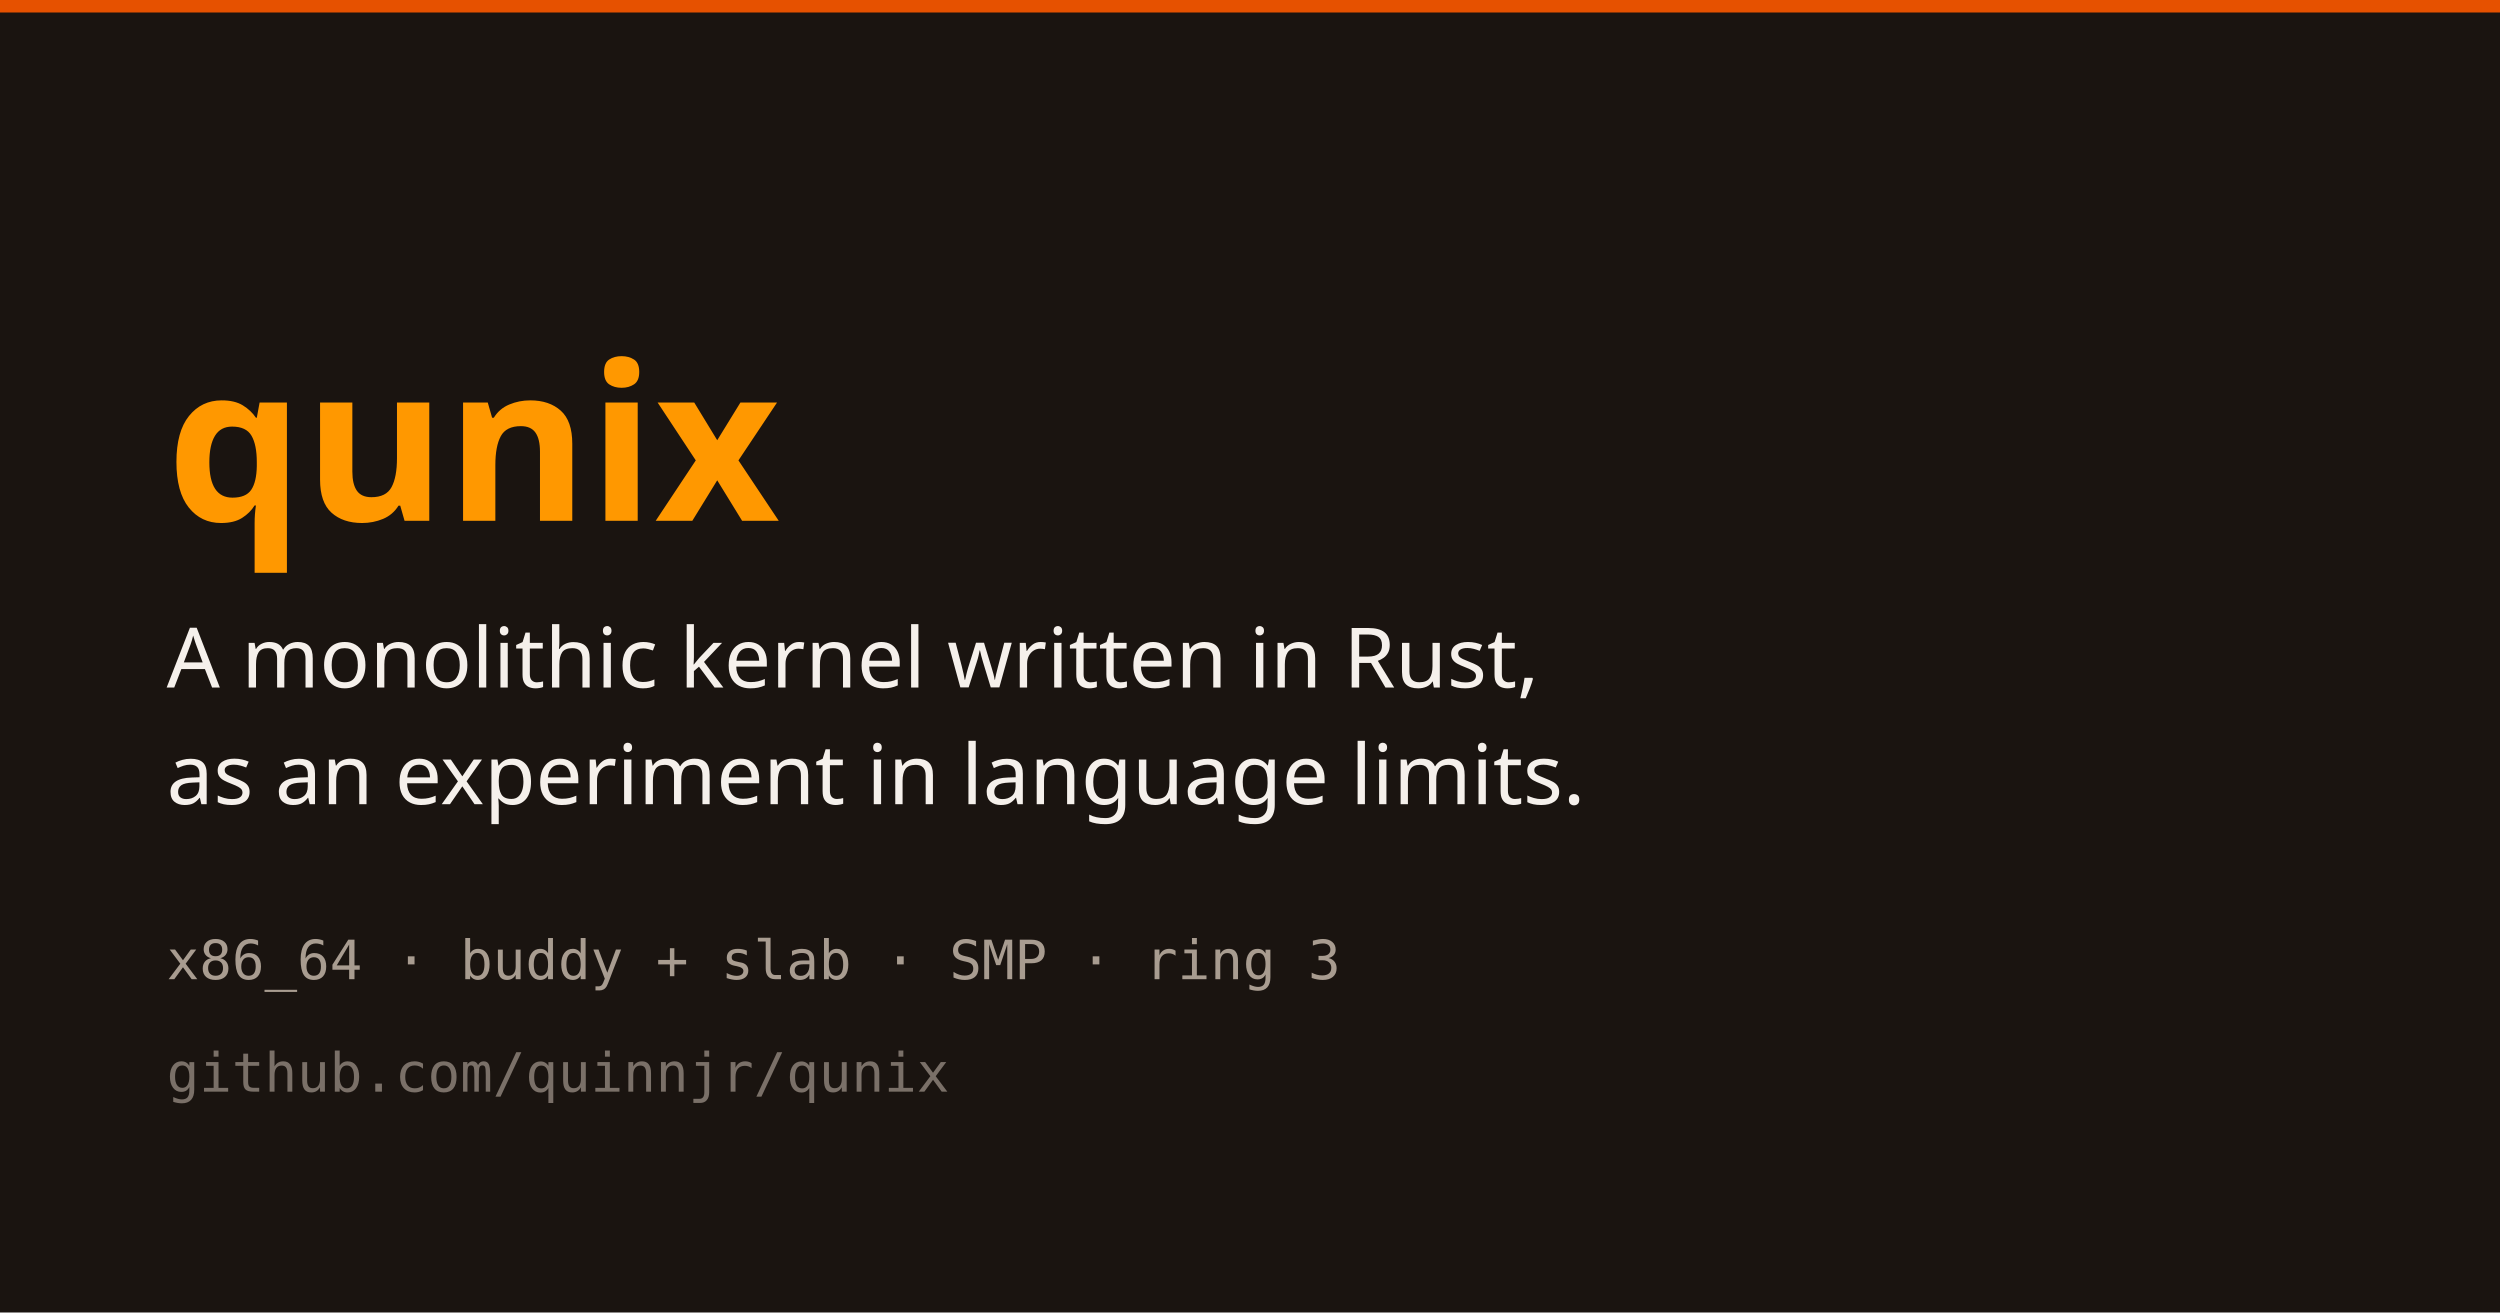
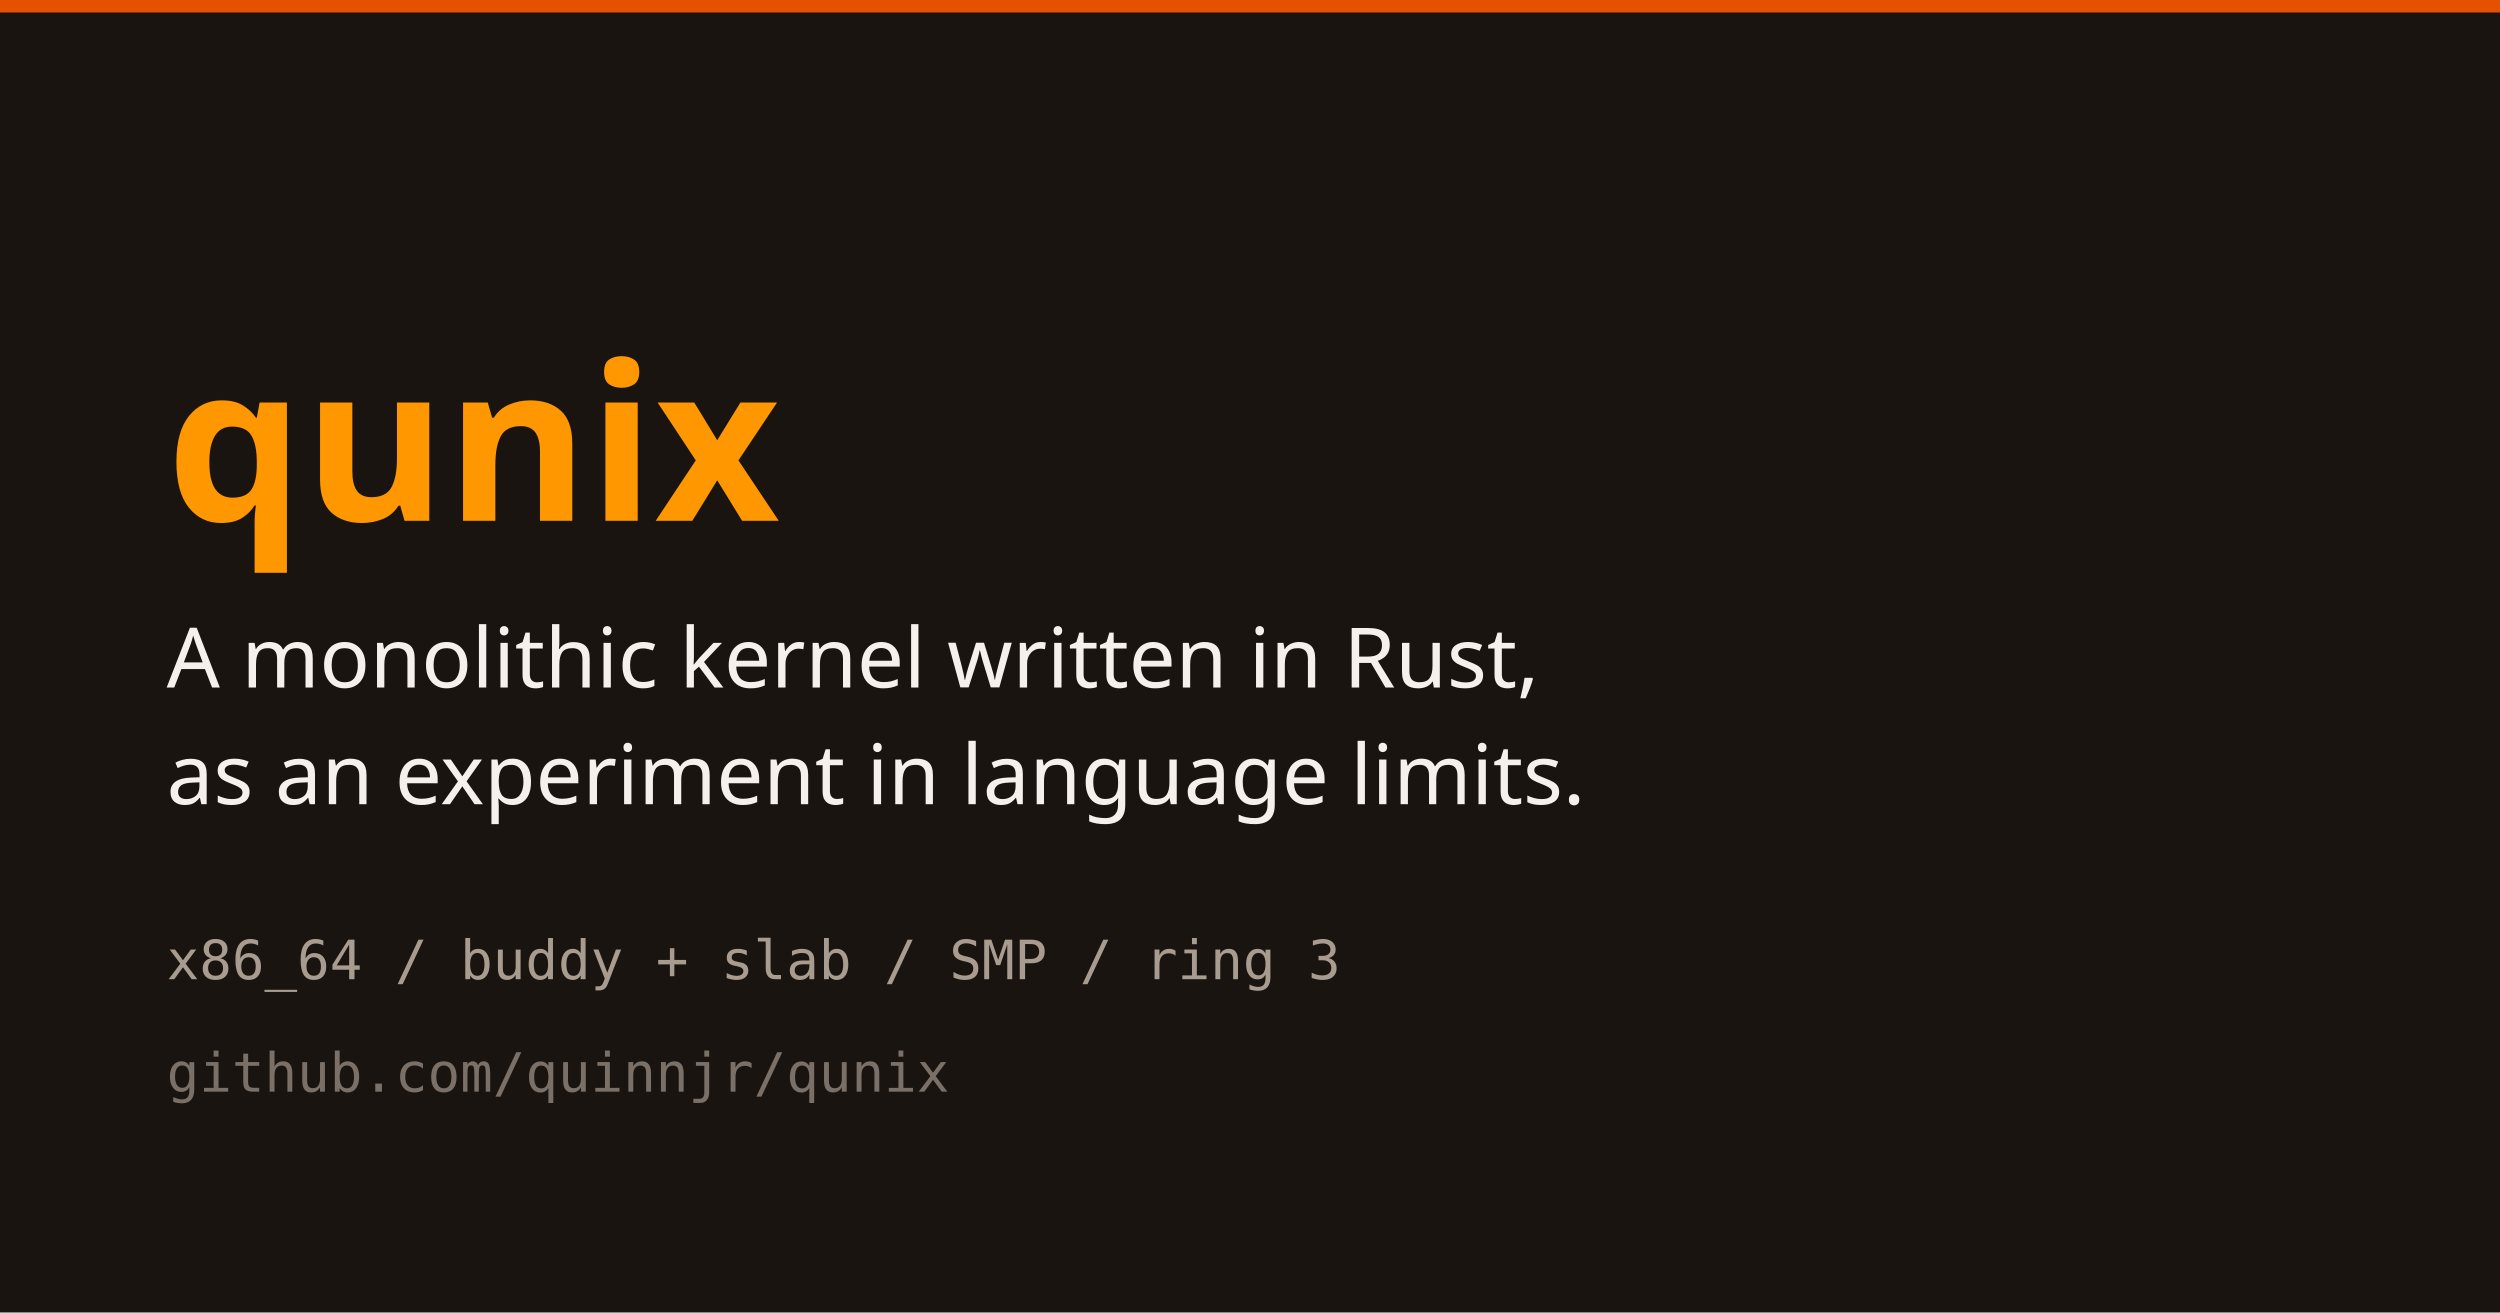
- <svg xmlns="http://www.w3.org/2000/svg" width="1200" height="630" viewBox="0 0 1200 630" role="img" aria-label="qunix — a Rust macrokernel experiment">
+ <svg xmlns="http://www.w3.org/2000/svg" width="1200" height="630" viewBox="0 0 1200 630" role="img" aria-label="qunix, a Rust macrokernel experiment">
  <rect width="1200" height="630" fill="#1a1410" />
  <rect x="0" y="0" width="1200" height="6" fill="#e65100" />
  <text x="80" y="250" font-family="'Space Grotesk',ui-sans-serif,sans-serif" font-size="104" font-weight="700" fill="#ff9800">qunix</text>
  <text x="80" y="330" font-family="'IBM Plex Sans',ui-sans-serif,sans-serif" font-size="40" fill="#f5f0eb">A monolithic kernel written in Rust,</text>
  <text x="80" y="386" font-family="'IBM Plex Sans',ui-sans-serif,sans-serif" font-size="40" fill="#f5f0eb">as an experiment in language limits.</text>
-   <text x="80" y="470" font-family="'JetBrains Mono',ui-monospace,monospace" font-size="26" fill="#a89c90">x86_64 · buddy + slab · SMP · ring 3</text>
+   <text x="80" y="470" font-family="'JetBrains Mono',ui-monospace,monospace" font-size="26" fill="#a89c90">x86_64 / buddy + slab / SMP / ring 3</text>
  <text x="80" y="524" font-family="'JetBrains Mono',ui-monospace,monospace" font-size="26" fill="#7a7068">github.com/quinnjr/qunix</text>
</svg>
